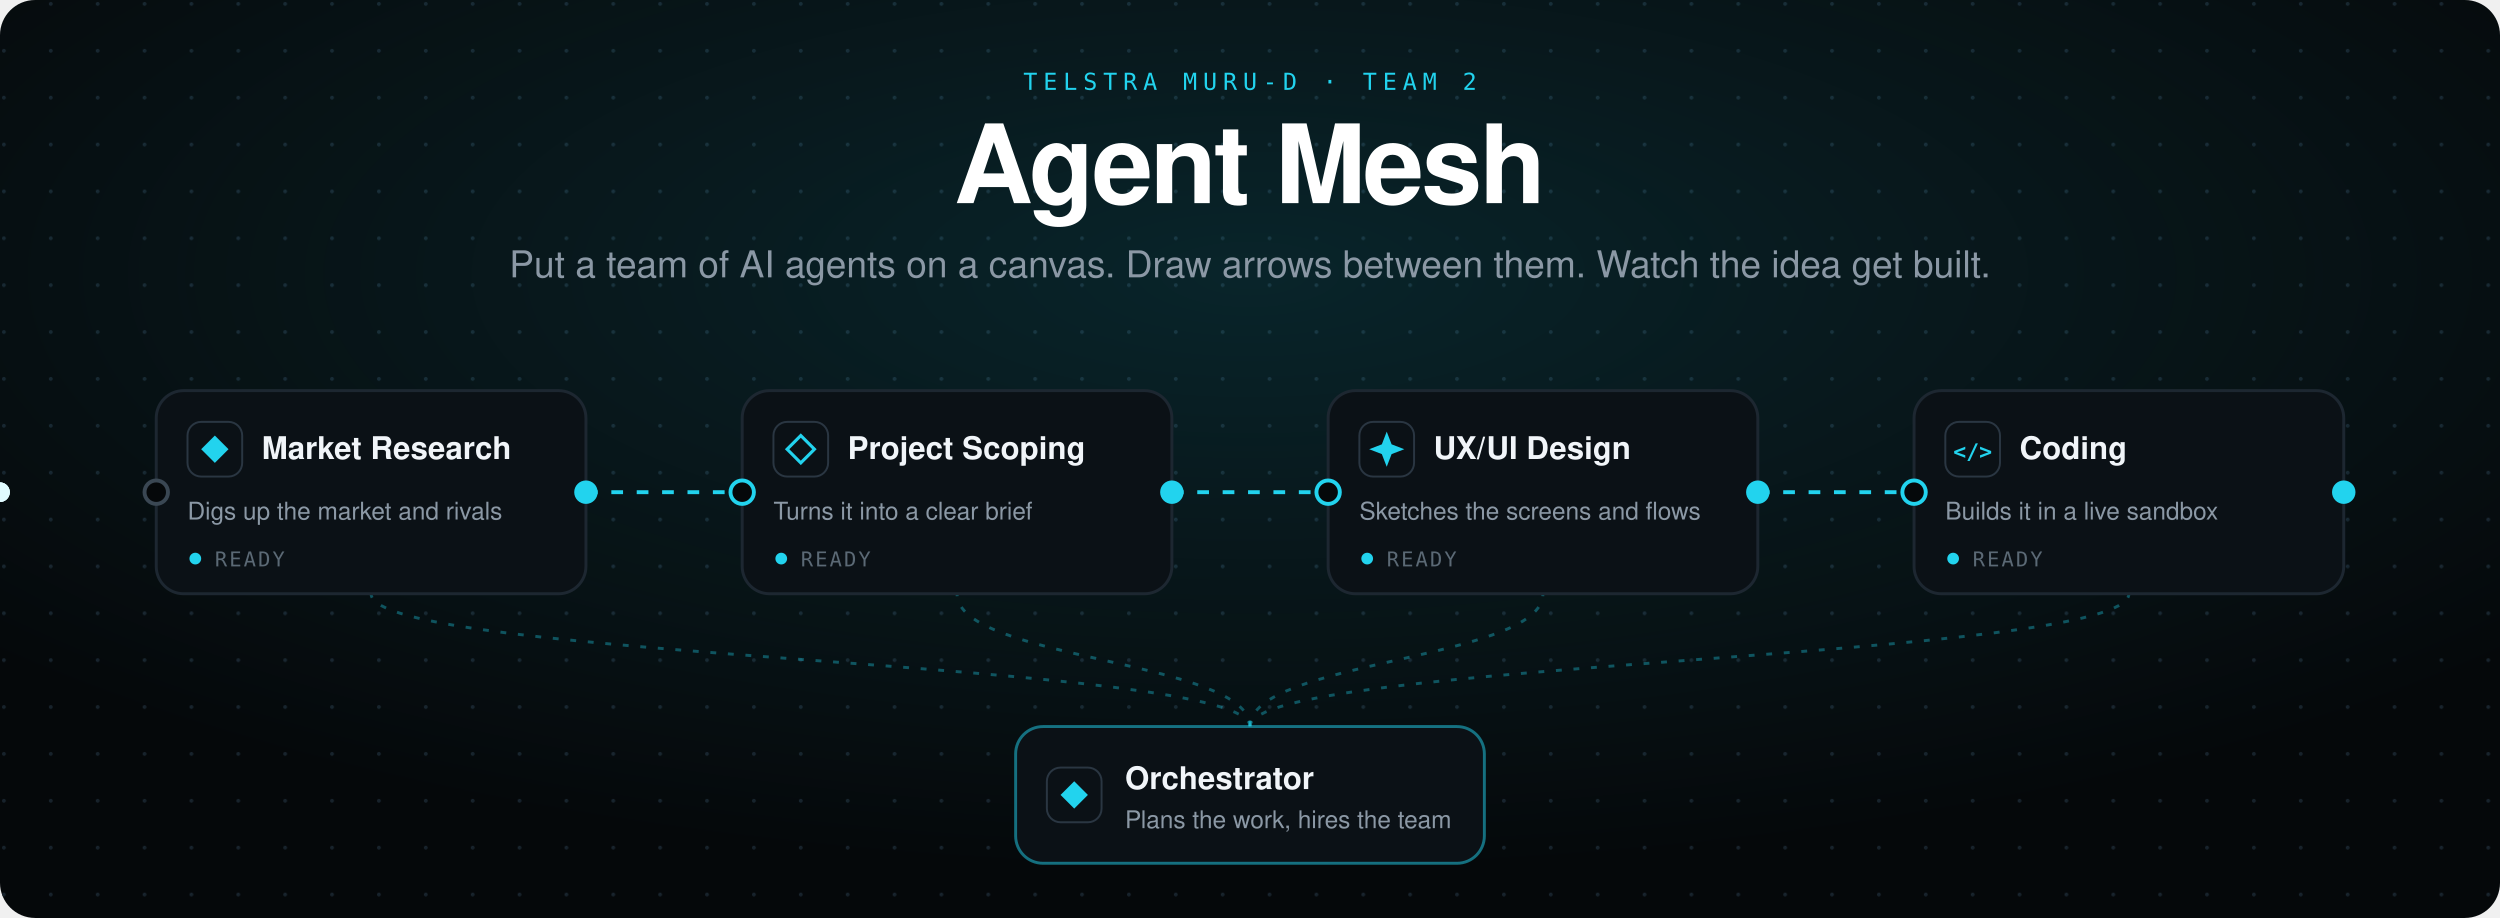
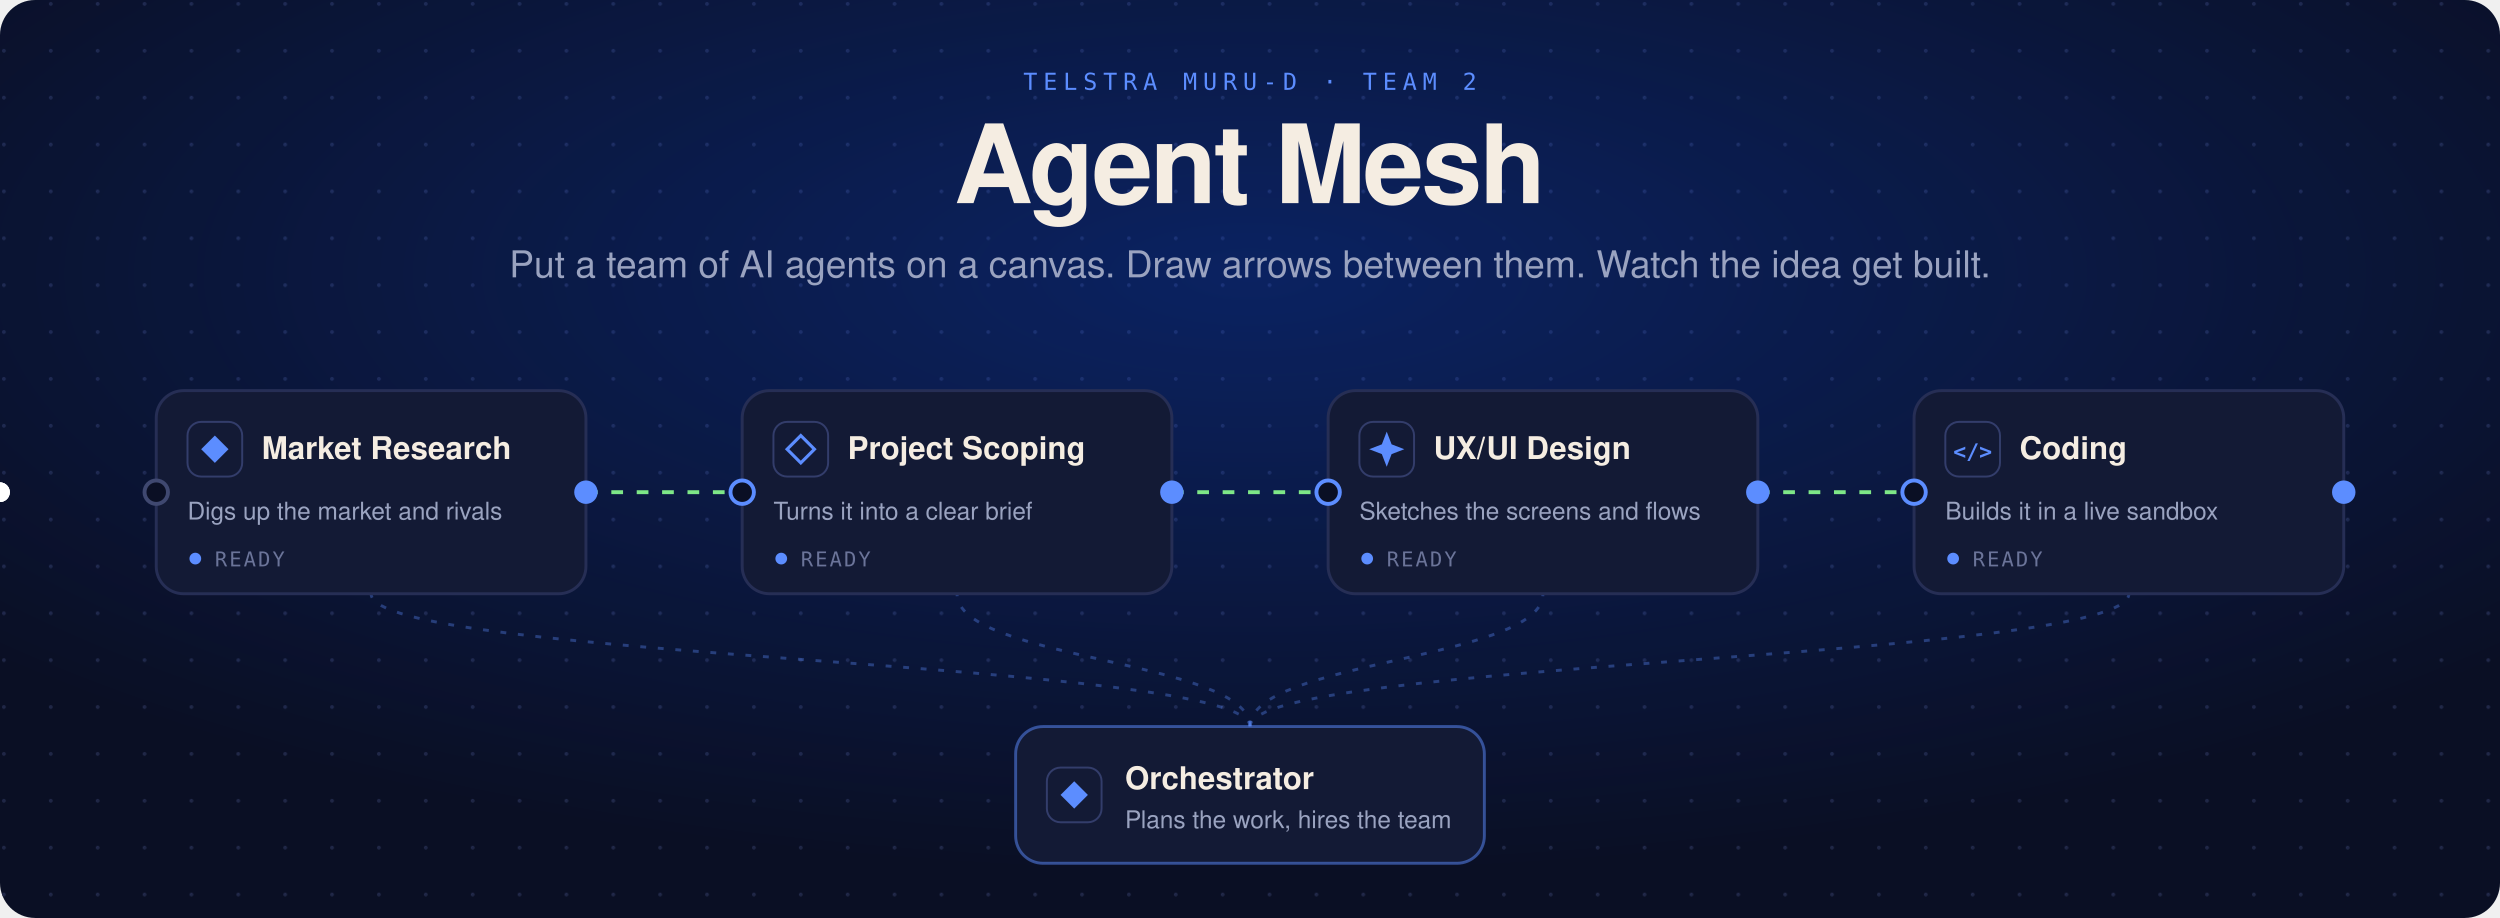
<svg xmlns="http://www.w3.org/2000/svg" viewBox="0 0 1280 470" width="1280" height="470">
  <defs>
    <pattern id="dots" width="24" height="24" patternUnits="userSpaceOnUse">
-       <circle cx="2" cy="2" r="1" fill="#17222b" />
+       <circle cx="2" cy="2" r="1" fill="#1F2645" />
    </pattern>
    <radialGradient id="halo" cx="50%" cy="30%" r="65%">
-       <stop offset="0" stop-color="#22d3ee" stop-opacity=".14" />
-       <stop offset="1" stop-color="#22d3ee" stop-opacity="0" />
+       <stop offset="0" stop-color="#0D54FF" stop-opacity=".28" />
+       <stop offset="1" stop-color="#0D54FF" stop-opacity="0" />
    </radialGradient>
    <filter id="blur" x="-20%" y="-20%" width="140%" height="140%">
      <feGaussianBlur stdDeviation="10" />
    </filter>
  </defs>
  <style>
-     text { font-family: ui-sans-serif, -apple-system, "Segoe UI", Helvetica, Arial, sans-serif; }
-     .mono { font-family: ui-monospace, "SF Mono", Menlo, Consolas, monospace; }
-     .card { fill: #0b1116; stroke: #1d2731; stroke-width: 1.5; }
-     .hl { fill: none; stroke: #22d3ee; stroke-width: 1.5; opacity: 0; animation: hl 6s infinite; }
-     .glow { fill: #22d3ee; opacity: 0; filter: url(#blur); animation: glow 6s infinite; }
+     text { font-family: Poppins, ui-sans-serif, -apple-system, "Segoe UI", Helvetica, Arial, sans-serif; }
+     .mono { font-family: "JetBrains Mono", ui-monospace, "SF Mono", Menlo, Consolas, monospace; }
+     .card { fill: #131A35; stroke: #262E55; stroke-width: 1.5; }
+     .hl { fill: none; stroke: #5C8DFF; stroke-width: 1.5; opacity: 0; animation: hl 6s infinite; }
+     .glow { fill: #5C8DFF; opacity: 0; filter: url(#blur); animation: glow 6s infinite; }
    .d1 { animation-delay: 1.5s; } .d2 { animation-delay: 3s; } .d3 { animation-delay: 4.5s; }
    @keyframes hl { 0% { opacity: 0 } 3% { opacity: 1 } 18% { opacity: 1 } 24% { opacity: 0 } 100% { opacity: 0 } }
    @keyframes glow { 0% { opacity: 0 } 3% { opacity: .22 } 18% { opacity: .22 } 24% { opacity: 0 } 100% { opacity: 0 } }
-     .flow { stroke: #22d3ee; stroke-width: 2; stroke-dasharray: 6 7; animation: dash 1s linear infinite; }
-     .hire { fill: none; stroke: #22d3ee; stroke-opacity: .35; stroke-width: 1.5; stroke-dasharray: 3 6; animation: dash 2.4s linear infinite reverse; }
+     .flow { stroke: #7ee787; stroke-width: 2; stroke-dasharray: 6 7; animation: dash 1s linear infinite; }
+     .hire { fill: none; stroke: #5C8DFF; stroke-opacity: .35; stroke-width: 1.5; stroke-dasharray: 3 6; animation: dash 2.4s linear infinite reverse; }
    @keyframes dash { to { stroke-dashoffset: -26; } }
    .blink { animation: blink 2s ease-in-out infinite; }
    @keyframes blink { 50% { opacity: .25; } }
-     .name { fill: #f1f5f9; font-size: 16px; font-weight: 700; }
-     .desc { fill: #8b98a5; font-size: 12.5px; }
-     .status { fill: #5b6975; font-size: 10.5px; letter-spacing: .1em; }
+     .name { fill: #F5EDE2; font-size: 16px; font-weight: 700; }
+     .desc { fill: #9AA3C0; font-size: 12.5px; }
+     .status { fill: #6B7499; font-size: 10.5px; letter-spacing: .1em; }
  </style>
-   <rect width="1280" height="470" rx="18" fill="#05080a" />
+   <rect width="1280" height="470" rx="18" fill="#0A0F24" />
  <rect width="1280" height="470" rx="18" fill="url(#dots)" />
  <rect width="1280" height="470" rx="18" fill="url(#halo)" />
-   <text x="640" y="46" text-anchor="middle" class="mono" fill="#22d3ee" font-size="12" letter-spacing="3">TELSTRA MURU-D · TEAM 2</text>
-   <text x="640" y="104" text-anchor="middle" fill="#ffffff" font-size="56" font-weight="800" letter-spacing="-1.5">Agent Mesh</text>
-   <text x="640" y="142" text-anchor="middle" fill="#8b98a5" font-size="19">Put a team of AI agents on a canvas. Draw arrows between them. Watch the idea get built.</text>
+   <text x="640" y="46" text-anchor="middle" class="mono" fill="#5C8DFF" font-size="12" letter-spacing="3">TELSTRA MURU-D · TEAM 2</text>
+   <text x="640" y="104" text-anchor="middle" fill="#F5EDE2" font-size="56" font-weight="800" letter-spacing="-1.5">Agent Mesh</text>
+   <text x="640" y="142" text-anchor="middle" fill="#9AA3C0" font-size="19">Put a team of AI agents on a canvas. Draw arrows between them. Watch the idea get built.</text>
  <path class="hire" d="M640,372 C640,338 190,338 190,304" />
  <path class="hire" d="M640,372 C640,338 490,338 490,304" />
  <path class="hire" d="M640,372 C640,338 790,338 790,304" />
  <path class="hire" d="M640,372 C640,338 1090,338 1090,304" />
  <line class="flow" x1="300" y1="252" x2="380" y2="252" />
  <line class="flow" x1="600" y1="252" x2="680" y2="252" />
  <line class="flow" x1="900" y1="252" x2="980" y2="252" />
  <g>
    <rect class="glow" x="80" y="200" width="220" height="104" rx="14" />
    <rect class="card" x="80" y="200" width="220" height="104" rx="14" />
    <rect class="hl" x="80" y="200" width="220" height="104" rx="14" />
-     <rect x="96" y="216" width="28" height="28" rx="7" fill="none" stroke="#2a3642" />
-     <path d="M110,223 l7,7 l-7,7 l-7,-7 z" fill="#22d3ee" />
+     <rect x="96" y="216" width="28" height="28" rx="7" fill="none" stroke="#333D6B" />
+     <path d="M110,223 l7,7 l-7,7 l-7,-7 z" fill="#5C8DFF" />
    <text x="134" y="235" class="name">Market Research</text>
    <text x="96" y="266" class="desc">Digs up the market and rivals</text>
-     <circle cx="100" cy="286" r="3" fill="#22d3ee" class="blink" />
+     <circle cx="100" cy="286" r="3" fill="#5C8DFF" class="blink" />
    <text x="110" y="290" class="status mono">READY</text>
  </g>
  <g>
    <rect class="glow d1" x="380" y="200" width="220" height="104" rx="14" />
    <rect class="card" x="380" y="200" width="220" height="104" rx="14" />
    <rect class="hl d1" x="380" y="200" width="220" height="104" rx="14" />
-     <rect x="396" y="216" width="28" height="28" rx="7" fill="none" stroke="#2a3642" />
-     <path d="M410,223 l7,7 l-7,7 l-7,-7 z" fill="none" stroke="#22d3ee" stroke-width="1.6" />
+     <rect x="396" y="216" width="28" height="28" rx="7" fill="none" stroke="#333D6B" />
+     <path d="M410,223 l7,7 l-7,7 l-7,-7 z" fill="none" stroke="#5C8DFF" stroke-width="1.6" />
    <text x="434" y="235" class="name">Project Scoping</text>
    <text x="396" y="266" class="desc">Turns it into a clear brief</text>
-     <circle cx="400" cy="286" r="3" fill="#22d3ee" class="blink" />
+     <circle cx="400" cy="286" r="3" fill="#5C8DFF" class="blink" />
    <text x="410" y="290" class="status mono">READY</text>
  </g>
  <g>
    <rect class="glow d2" x="680" y="200" width="220" height="104" rx="14" />
    <rect class="card" x="680" y="200" width="220" height="104" rx="14" />
    <rect class="hl d2" x="680" y="200" width="220" height="104" rx="14" />
-     <rect x="696" y="216" width="28" height="28" rx="7" fill="none" stroke="#2a3642" />
-     <path d="M710,221 l2.5,6.5 l6.5,2.5 l-6.5,2.5 l-2.5,6.5 l-2.5,-6.5 l-6.5,-2.5 l6.5,-2.5 z" fill="#22d3ee" />
+     <rect x="696" y="216" width="28" height="28" rx="7" fill="none" stroke="#333D6B" />
+     <path d="M710,221 l2.5,6.5 l6.5,2.5 l-6.5,2.5 l-2.5,6.5 l-2.5,-6.5 l-6.5,-2.5 l6.5,-2.5 z" fill="#5C8DFF" />
    <text x="734" y="235" class="name">UX/UI Design</text>
    <text x="696" y="266" class="desc">Sketches the screens and flows</text>
-     <circle cx="700" cy="286" r="3" fill="#22d3ee" class="blink" />
+     <circle cx="700" cy="286" r="3" fill="#5C8DFF" class="blink" />
    <text x="710" y="290" class="status mono">READY</text>
  </g>
  <g>
    <rect class="glow d3" x="980" y="200" width="220" height="104" rx="14" />
    <rect class="card" x="980" y="200" width="220" height="104" rx="14" />
    <rect class="hl d3" x="980" y="200" width="220" height="104" rx="14" />
-     <rect x="996" y="216" width="28" height="28" rx="7" fill="none" stroke="#2a3642" />
-     <text x="1010" y="235" text-anchor="middle" class="mono" fill="#22d3ee" font-size="11" font-weight="700">&lt;/&gt;</text>
+     <rect x="996" y="216" width="28" height="28" rx="7" fill="none" stroke="#333D6B" />
+     <text x="1010" y="235" text-anchor="middle" class="mono" fill="#5C8DFF" font-size="11" font-weight="700">&lt;/&gt;</text>
    <text x="1034" y="235" class="name">Coding</text>
    <text x="996" y="266" class="desc">Builds it in a live sandbox</text>
-     <circle cx="1000" cy="286" r="3" fill="#22d3ee" class="blink" />
+     <circle cx="1000" cy="286" r="3" fill="#5C8DFF" class="blink" />
    <text x="1010" y="290" class="status mono">READY</text>
  </g>
-   <g fill="#05080a" stroke="#22d3ee" stroke-width="2">
-     <circle cx="80" cy="252" r="6" stroke="#3a4753" />
+   <g fill="#0A0F24" stroke="#5C8DFF" stroke-width="2">
+     <circle cx="80" cy="252" r="6" stroke="#3F4870" />
    <circle cx="380" cy="252" r="6" />
    <circle cx="680" cy="252" r="6" />
    <circle cx="980" cy="252" r="6" />
  </g>
-   <g fill="#22d3ee">
+   <g fill="#5C8DFF">
    <circle cx="300" cy="252" r="6" />
    <circle cx="600" cy="252" r="6" />
    <circle cx="900" cy="252" r="6" />
    <circle cx="1200" cy="252" r="6" />
  </g>
-   <g fill="#e0fbff">
+   <g fill="#FFFFFF">
    <circle cy="252" r="5">
      <animate attributeName="cx" values="300;300;380;380" keyTimes="0;.167;.25;1" dur="6s" repeatCount="indefinite" />
      <animate attributeName="opacity" values="0;0;1;1;0;0" keyTimes="0;.16;.167;.25;.26;1" dur="6s" repeatCount="indefinite" />
    </circle>
    <circle cy="252" r="5">
      <animate attributeName="cx" values="600;600;680;680" keyTimes="0;.417;.5;1" dur="6s" repeatCount="indefinite" />
      <animate attributeName="opacity" values="0;0;1;1;0;0" keyTimes="0;.41;.417;.5;.51;1" dur="6s" repeatCount="indefinite" />
    </circle>
    <circle cy="252" r="5">
      <animate attributeName="cx" values="900;900;980;980" keyTimes="0;.667;.75;1" dur="6s" repeatCount="indefinite" />
      <animate attributeName="opacity" values="0;0;1;1;0;0" keyTimes="0;.66;.667;.75;.76;1" dur="6s" repeatCount="indefinite" />
    </circle>
  </g>
-   <rect x="520" y="372" width="240" height="70" rx="14" fill="#0b1116" stroke="#22d3ee" stroke-opacity=".5" stroke-width="1.5" />
-   <rect x="536" y="393" width="28" height="28" rx="7" fill="none" stroke="#2a3642" />
-   <path d="M550,400 l7,7 l-7,7 l-7,-7 z" fill="#22d3ee" />
+   <rect x="520" y="372" width="240" height="70" rx="14" fill="#131A35" stroke="#5C8DFF" stroke-opacity=".5" stroke-width="1.5" />
+   <rect x="536" y="393" width="28" height="28" rx="7" fill="none" stroke="#333D6B" />
+   <path d="M550,400 l7,7 l-7,7 l-7,-7 z" fill="#5C8DFF" />
  <text x="576" y="404" class="name">Orchestrator</text>
  <text x="576" y="424" class="desc">Plans the work, hires the team</text>
</svg>
